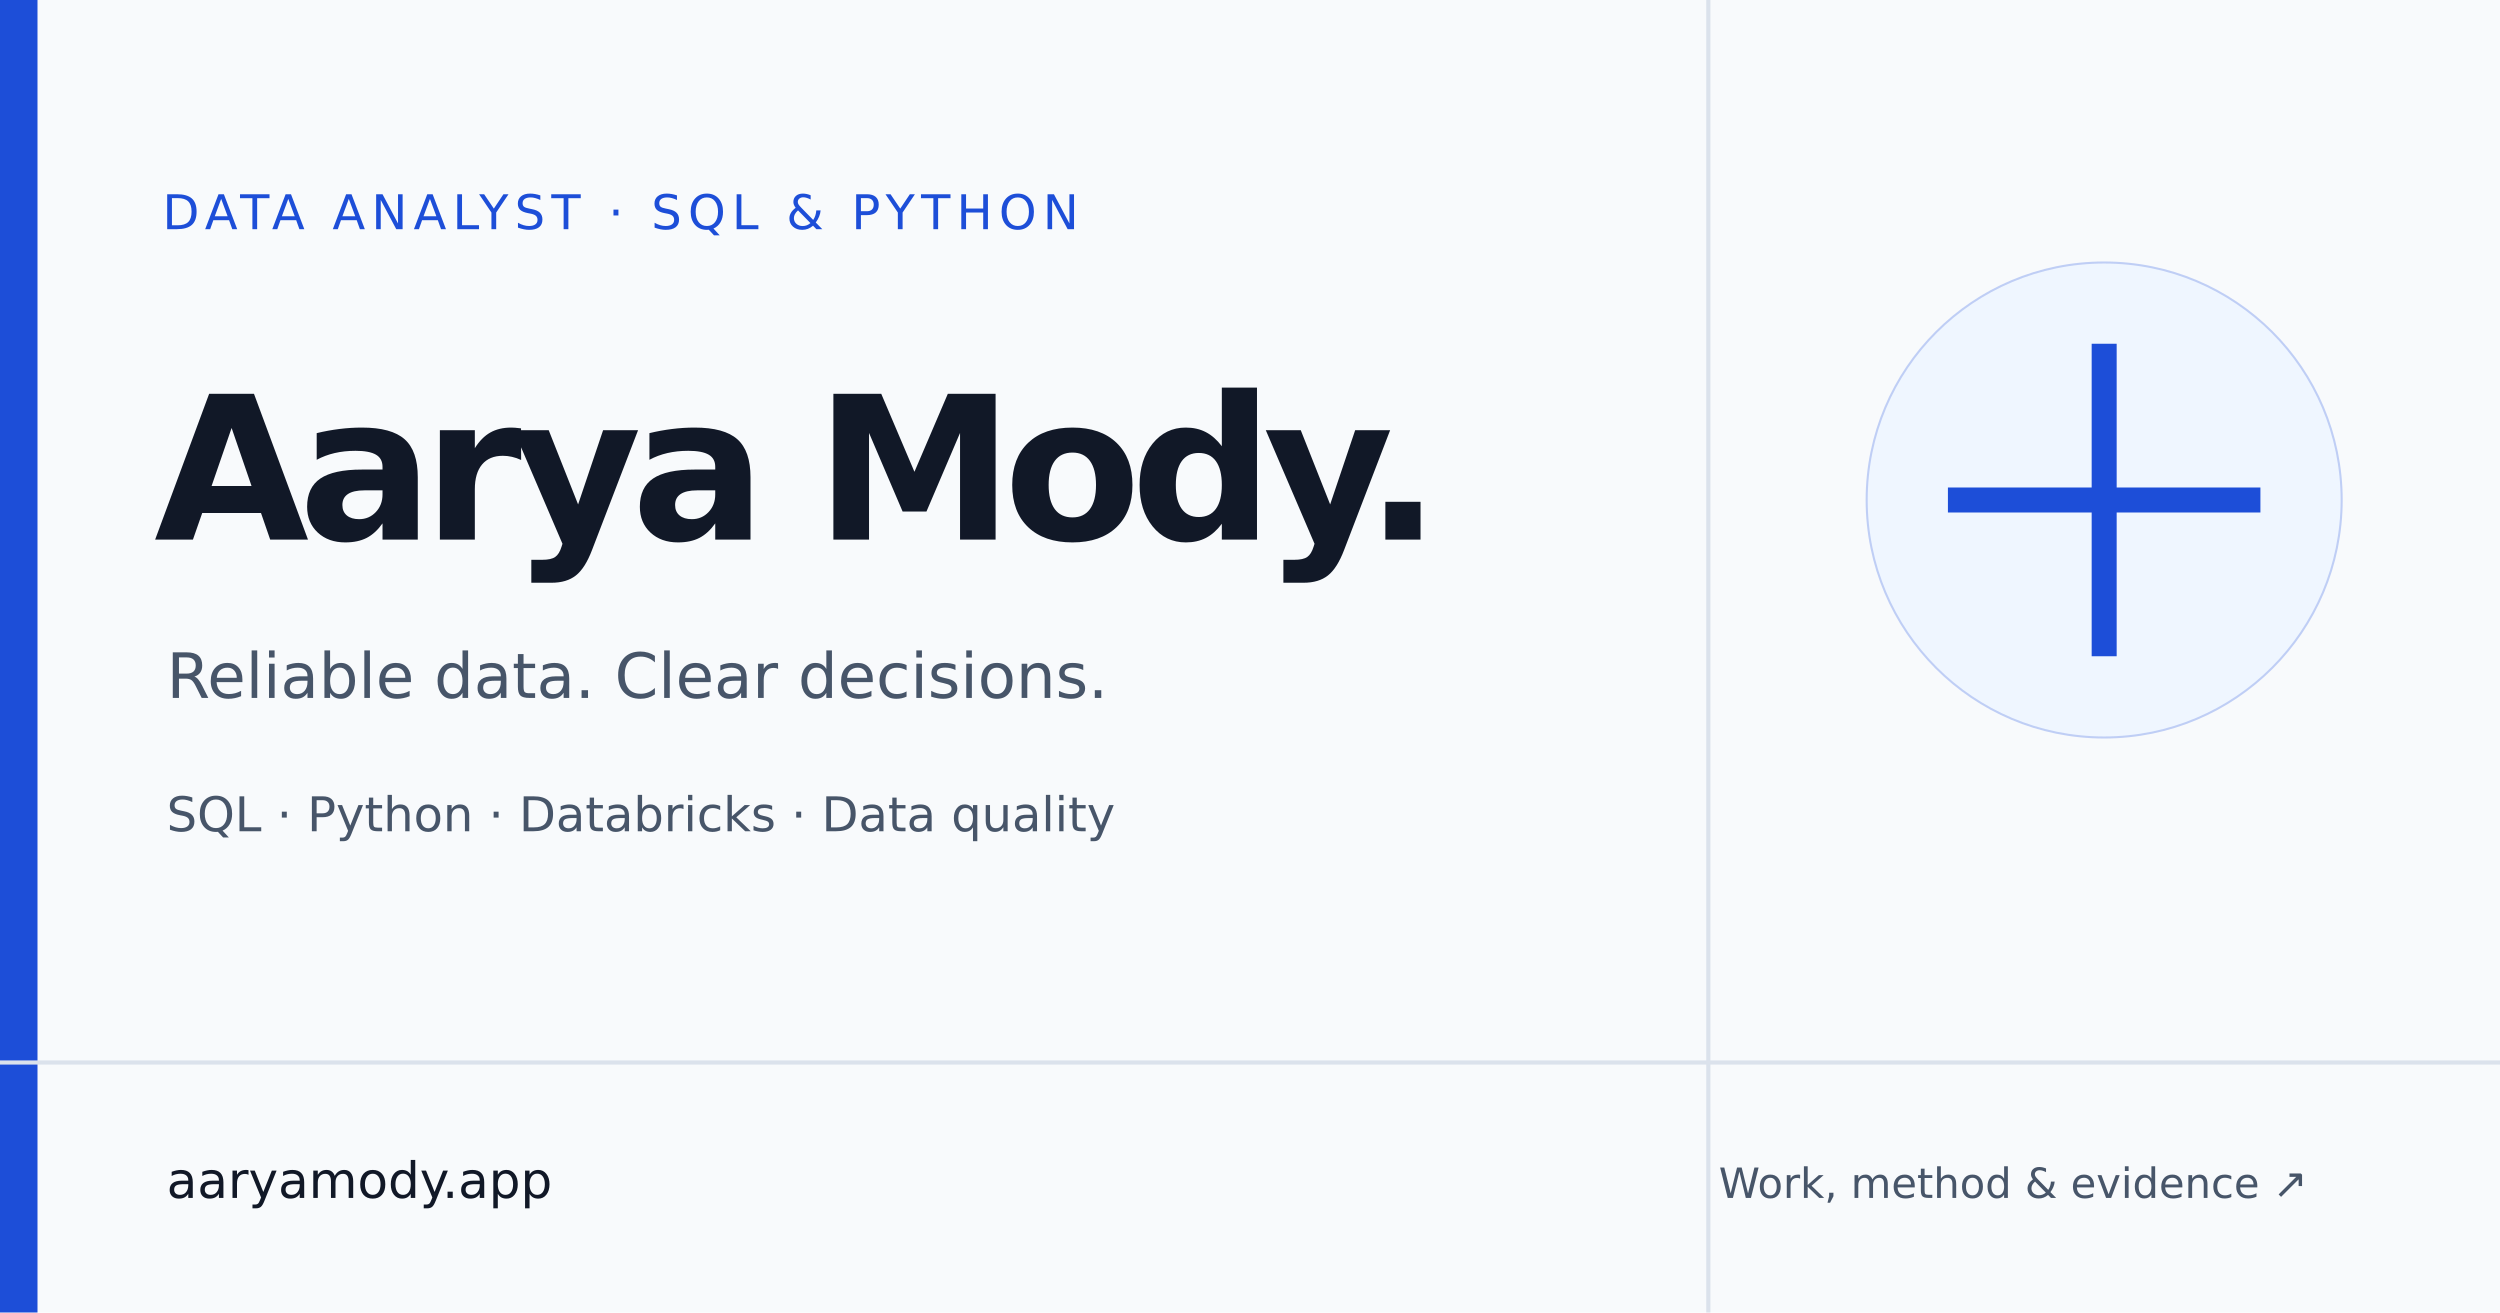
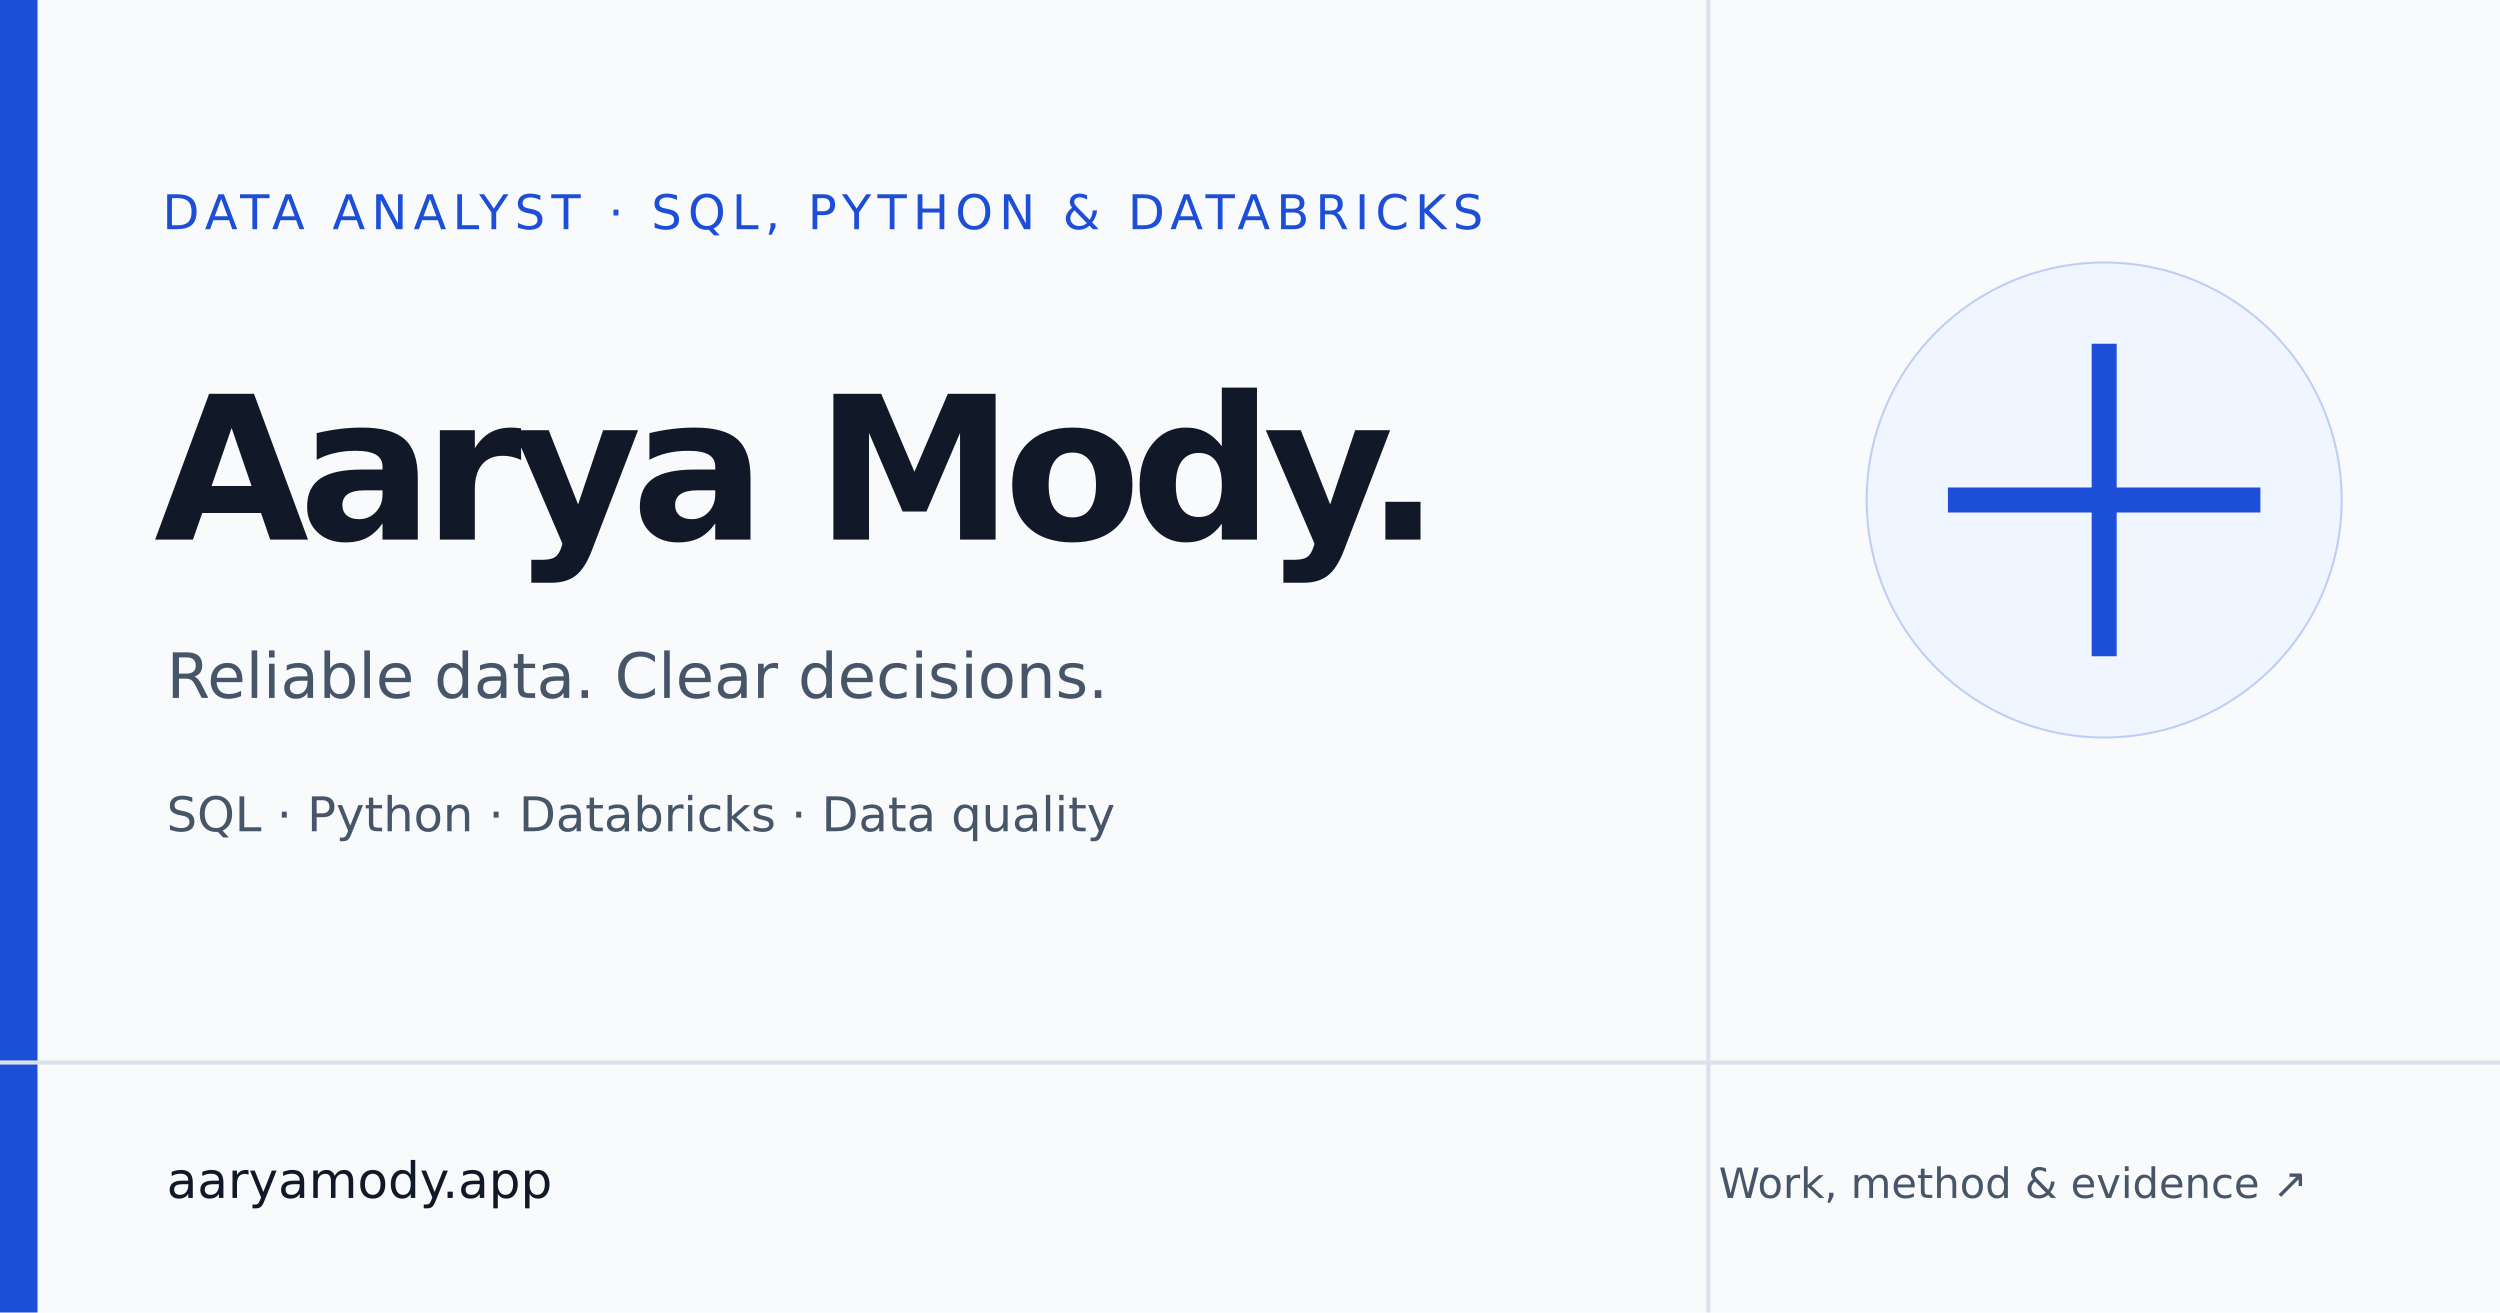
<svg xmlns="http://www.w3.org/2000/svg" width="1200" height="630">
  <rect width="1200" height="630" fill="#f8fafc" />
  <rect width="18" height="630" fill="#1d4ed8" />
  <path d="M820 0v630M0 510h1200" stroke="#dbe2ec" stroke-width="2" />
  <circle cx="1010" cy="240" r="114" fill="#eff6ff" stroke="#bfcef5" />
  <path d="M935 240h150m-75-75v150" stroke="#1d4ed8" stroke-width="12" />
  <g font-family="DejaVu Sans, sans-serif">
-     <text x="78" y="110" fill="#1d4ed8" font-size="23" letter-spacing="3">DATA ANALYST · SQL &amp; PYTHON</text>
+     <text x="78" y="110" fill="#1d4ed8" font-size="23" letter-spacing="3">DATA ANALYST · SQL, PYTHON &amp; DATABRICKS</text>
    <text x="74" y="259" fill="#111827" font-size="96" font-weight="700" letter-spacing="-5">Aarya Mody.</text>
    <text x="80" y="335" fill="#475569" font-size="30">Reliable data. Clear decisions.</text>
    <text x="80" y="399" fill="#475569" font-size="23">SQL · Python · Databricks · Data quality</text>
    <text x="80" y="575" fill="#111827" font-size="24">aaryamody.app</text>
    <text x="825" y="575" fill="#475569" font-size="20">Work, method &amp; evidence ↗</text>
  </g>
</svg>
